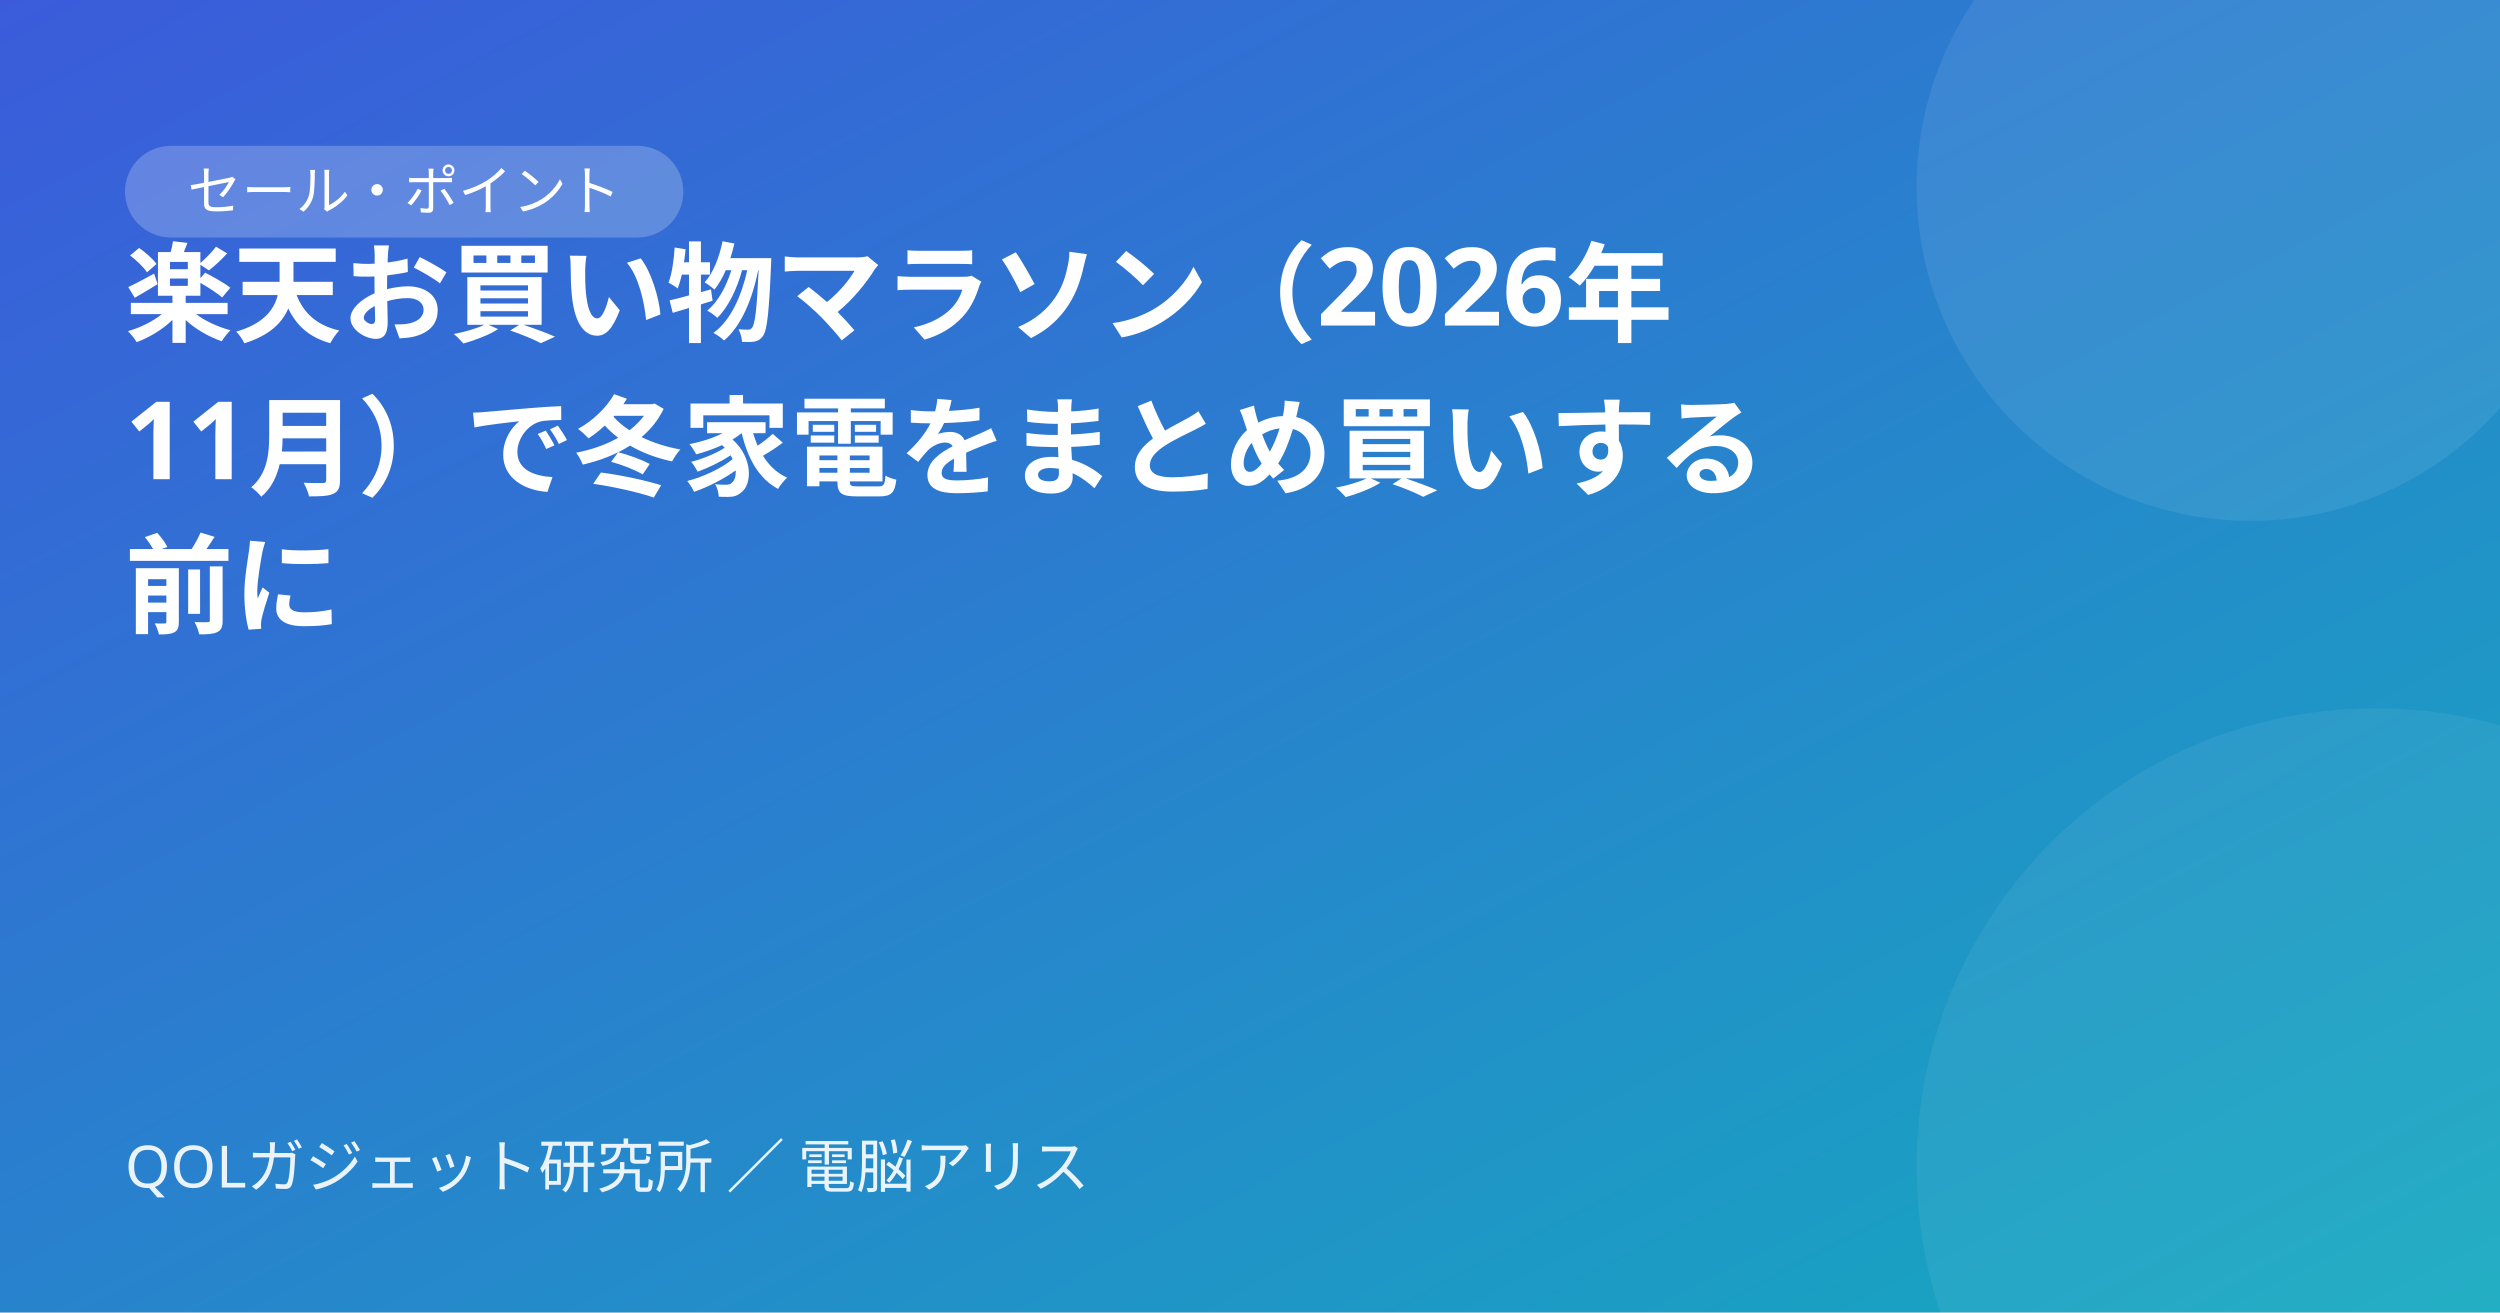
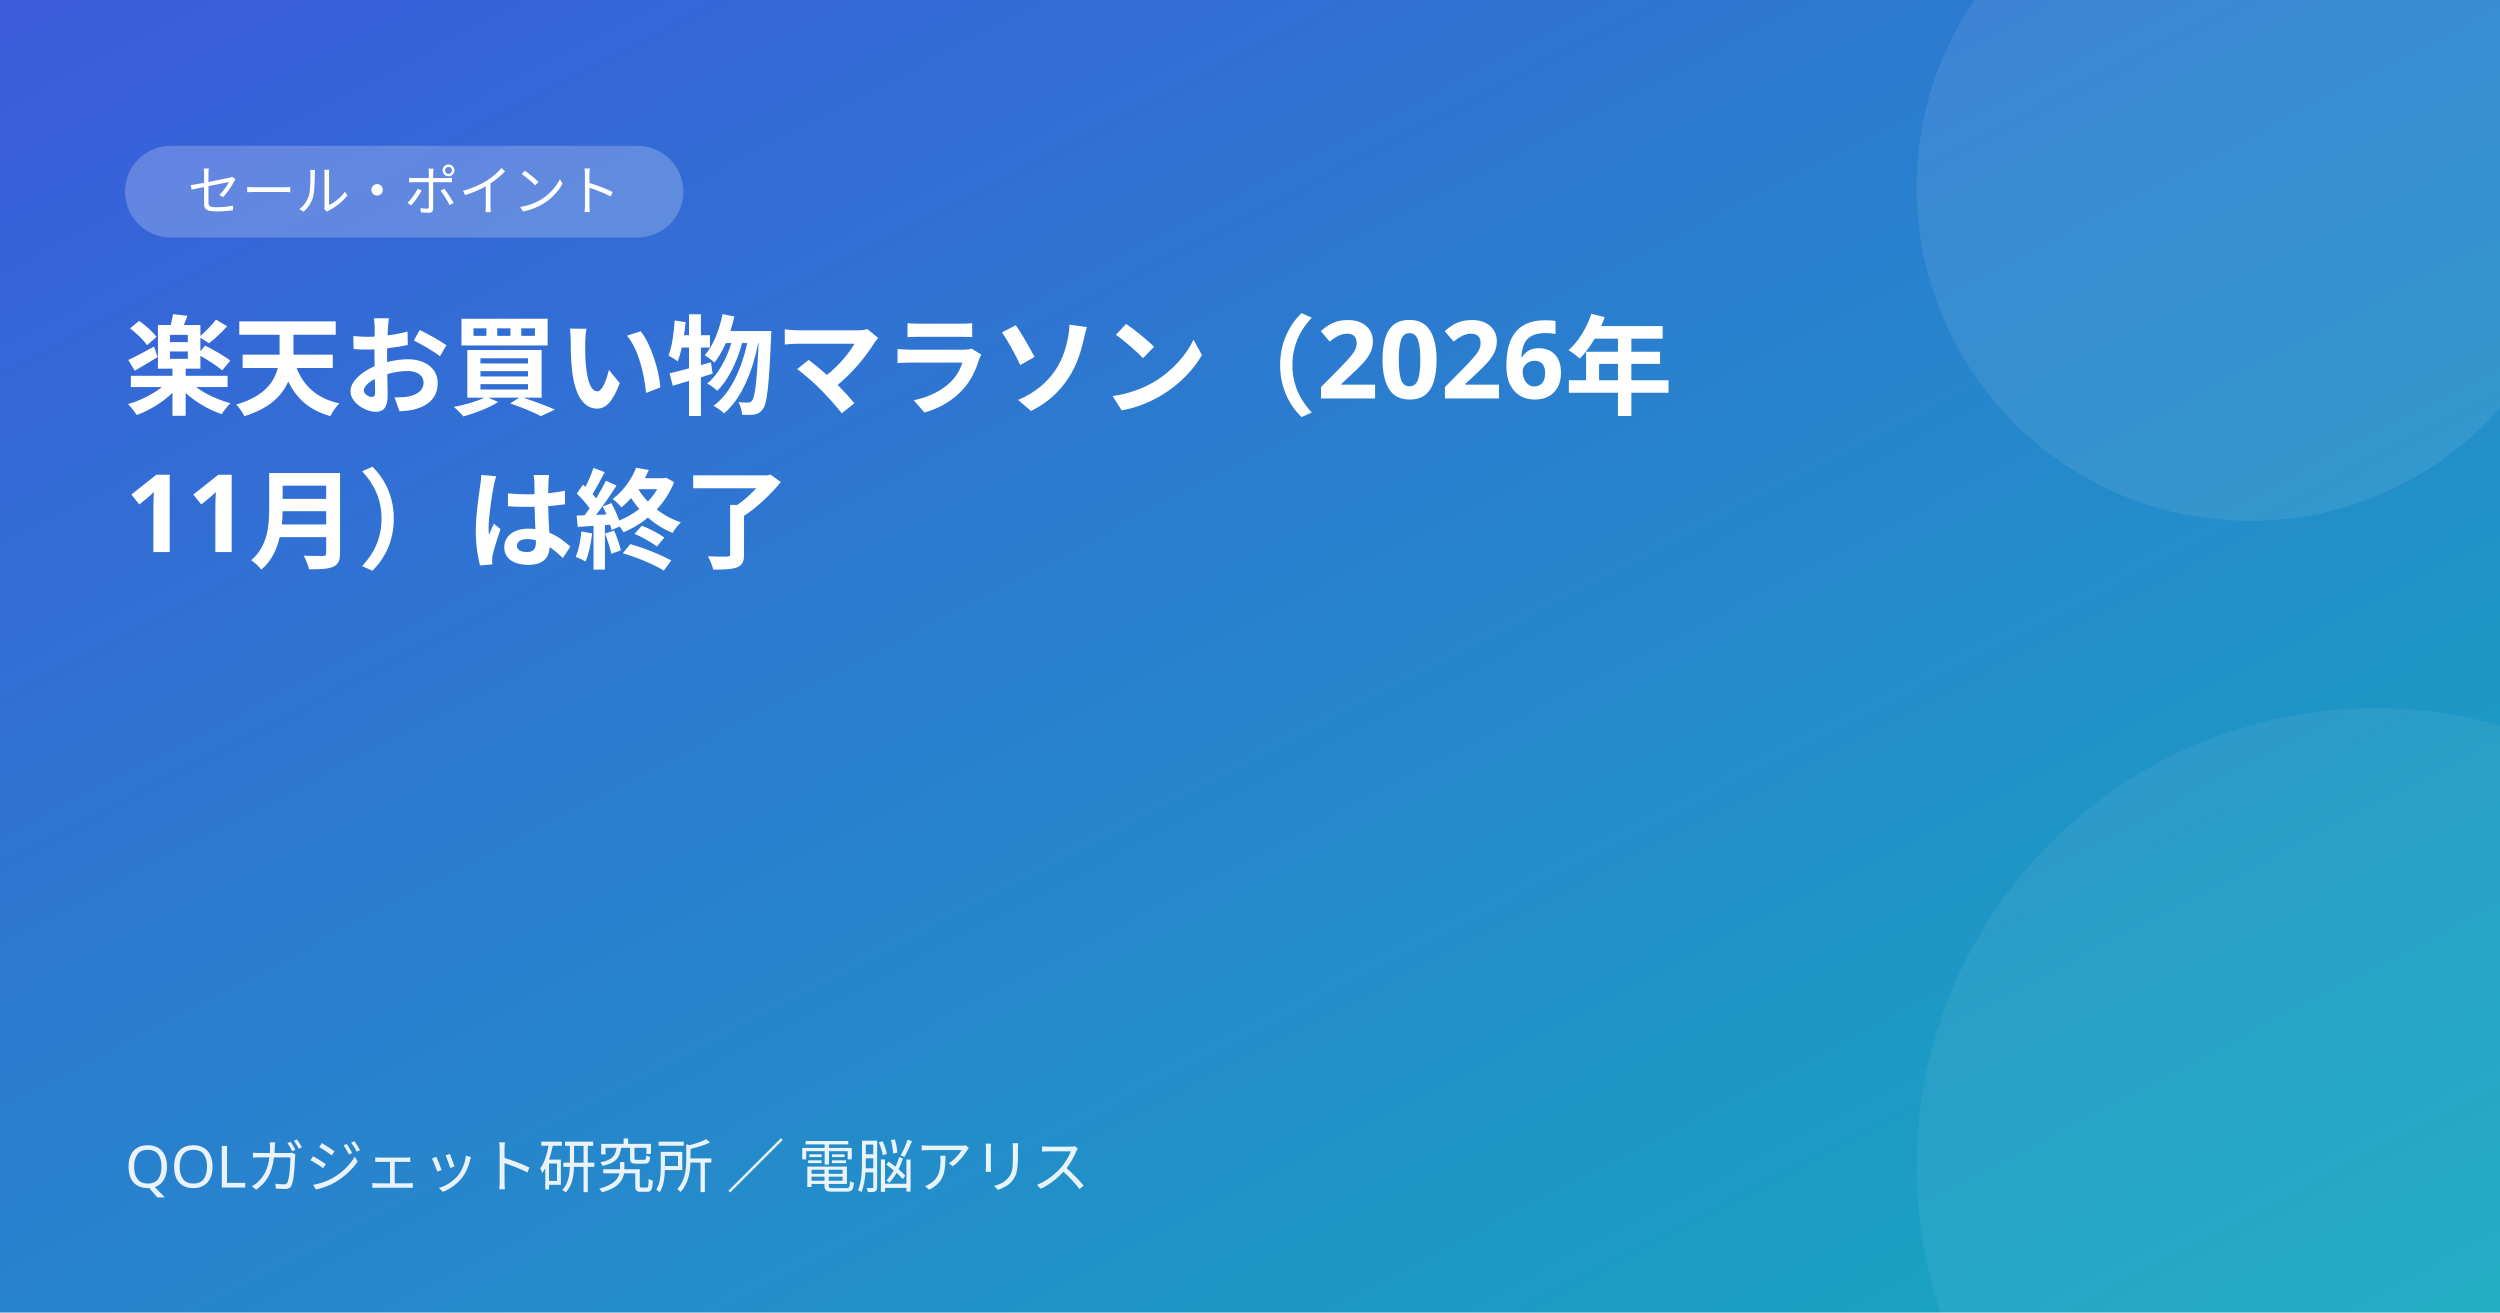
<svg xmlns="http://www.w3.org/2000/svg" viewBox="0 0 1200 630" font-family="Noto Sans JP,Hiragino Sans,Meiryo,sans-serif">
  <defs>
    <linearGradient id="g" x1="0" y1="0" x2="1" y2="1">
      <stop offset="0" stop-color="#3b5bdb" />
      <stop offset="1" stop-color="#15aabf" />
    </linearGradient>
  </defs>
  <rect width="1200" height="630" fill="url(#g)" />
  <circle cx="1080" cy="90" r="160" fill="#fff" opacity=".08" />
  <circle cx="1140" cy="560" r="220" fill="#fff" opacity=".06" />
  <rect x="60" y="70" rx="22" width="268" height="44" fill="#fff" opacity=".22" />
  <text x="90" y="101" font-size="26" fill="#fff">セール・ポイント</text>
-   <text x="60" y="160" font-size="52" font-weight="700" fill="#fff">楽天お買い物マラソン（2026年</text>
-   <text x="60" y="230" font-size="52" font-weight="700" fill="#fff">11月）で冬家電をまとめ買いする</text>
-   <text x="60" y="300" font-size="52" font-weight="700" fill="#fff">前に</text>
+   <text x="60" y="195" font-size="52" font-weight="700" fill="#fff">楽天お買い物マラソン（2026年</text>
+   <text x="60" y="265" font-size="52" font-weight="700" fill="#fff">11月）は終了</text>
  <text x="60" y="570" font-size="28" fill="#fff" opacity=".9">QOLガジェット研究所 ／ 電脳アリス</text>
</svg>
